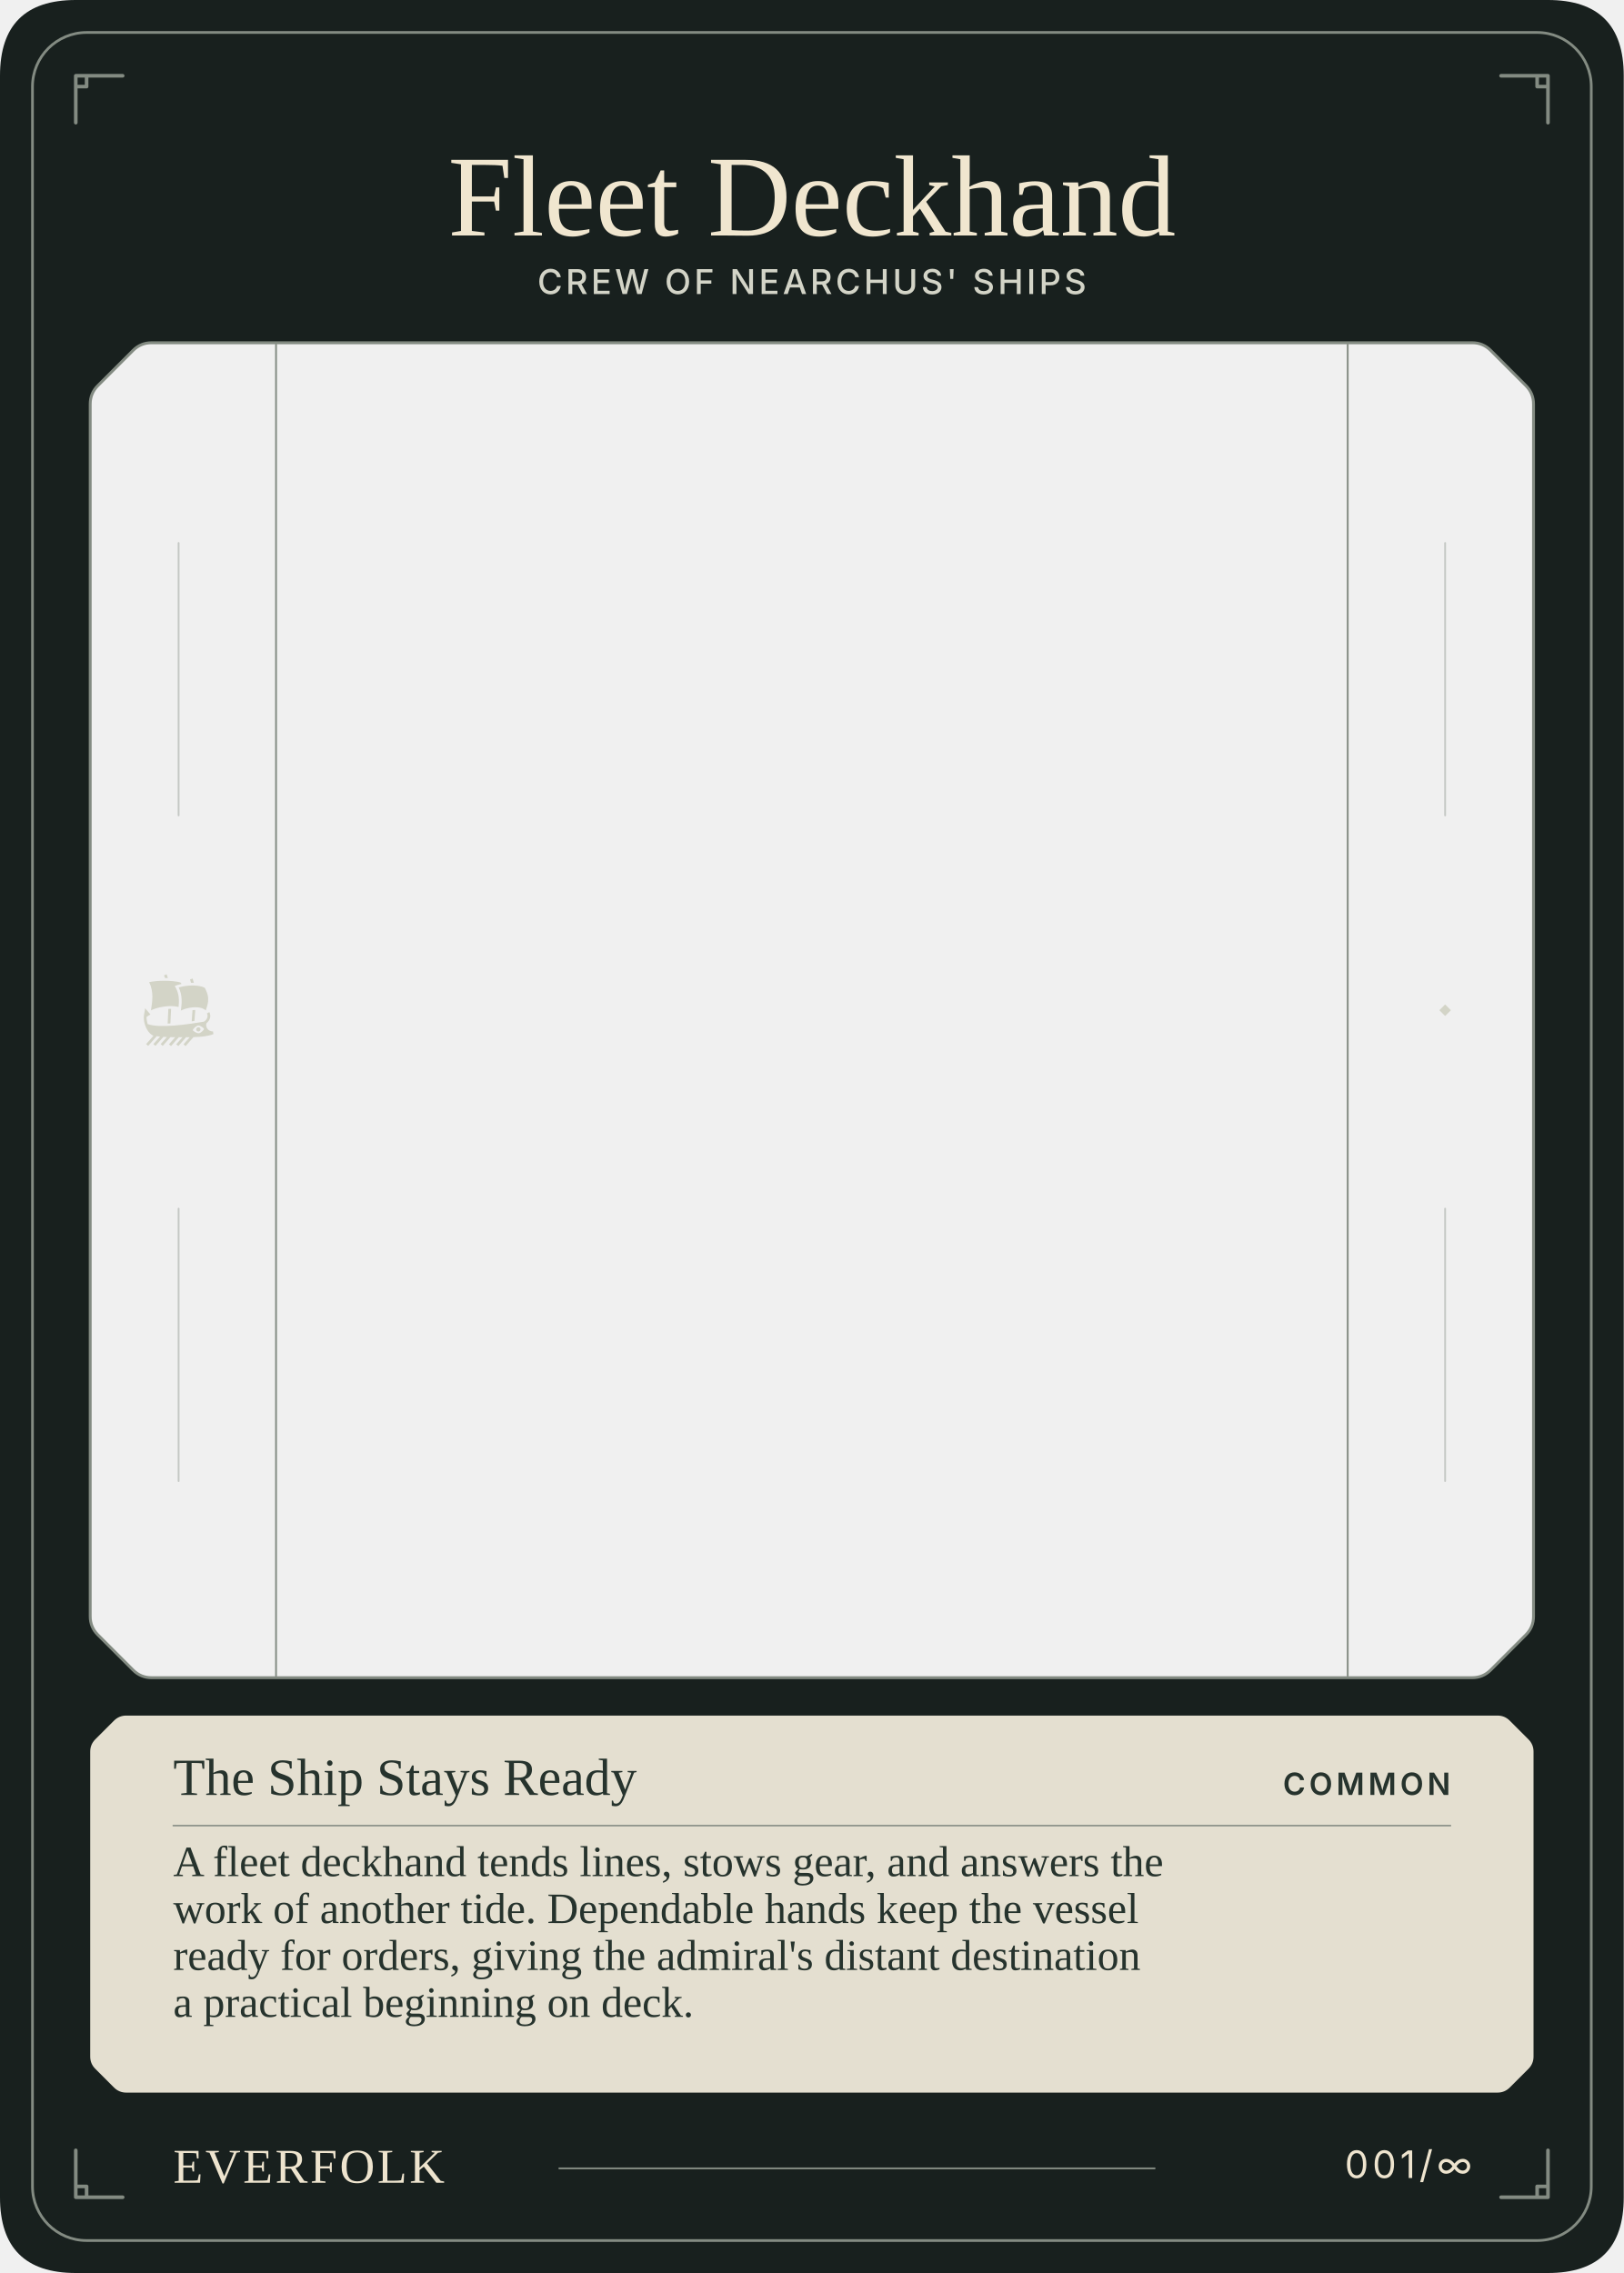
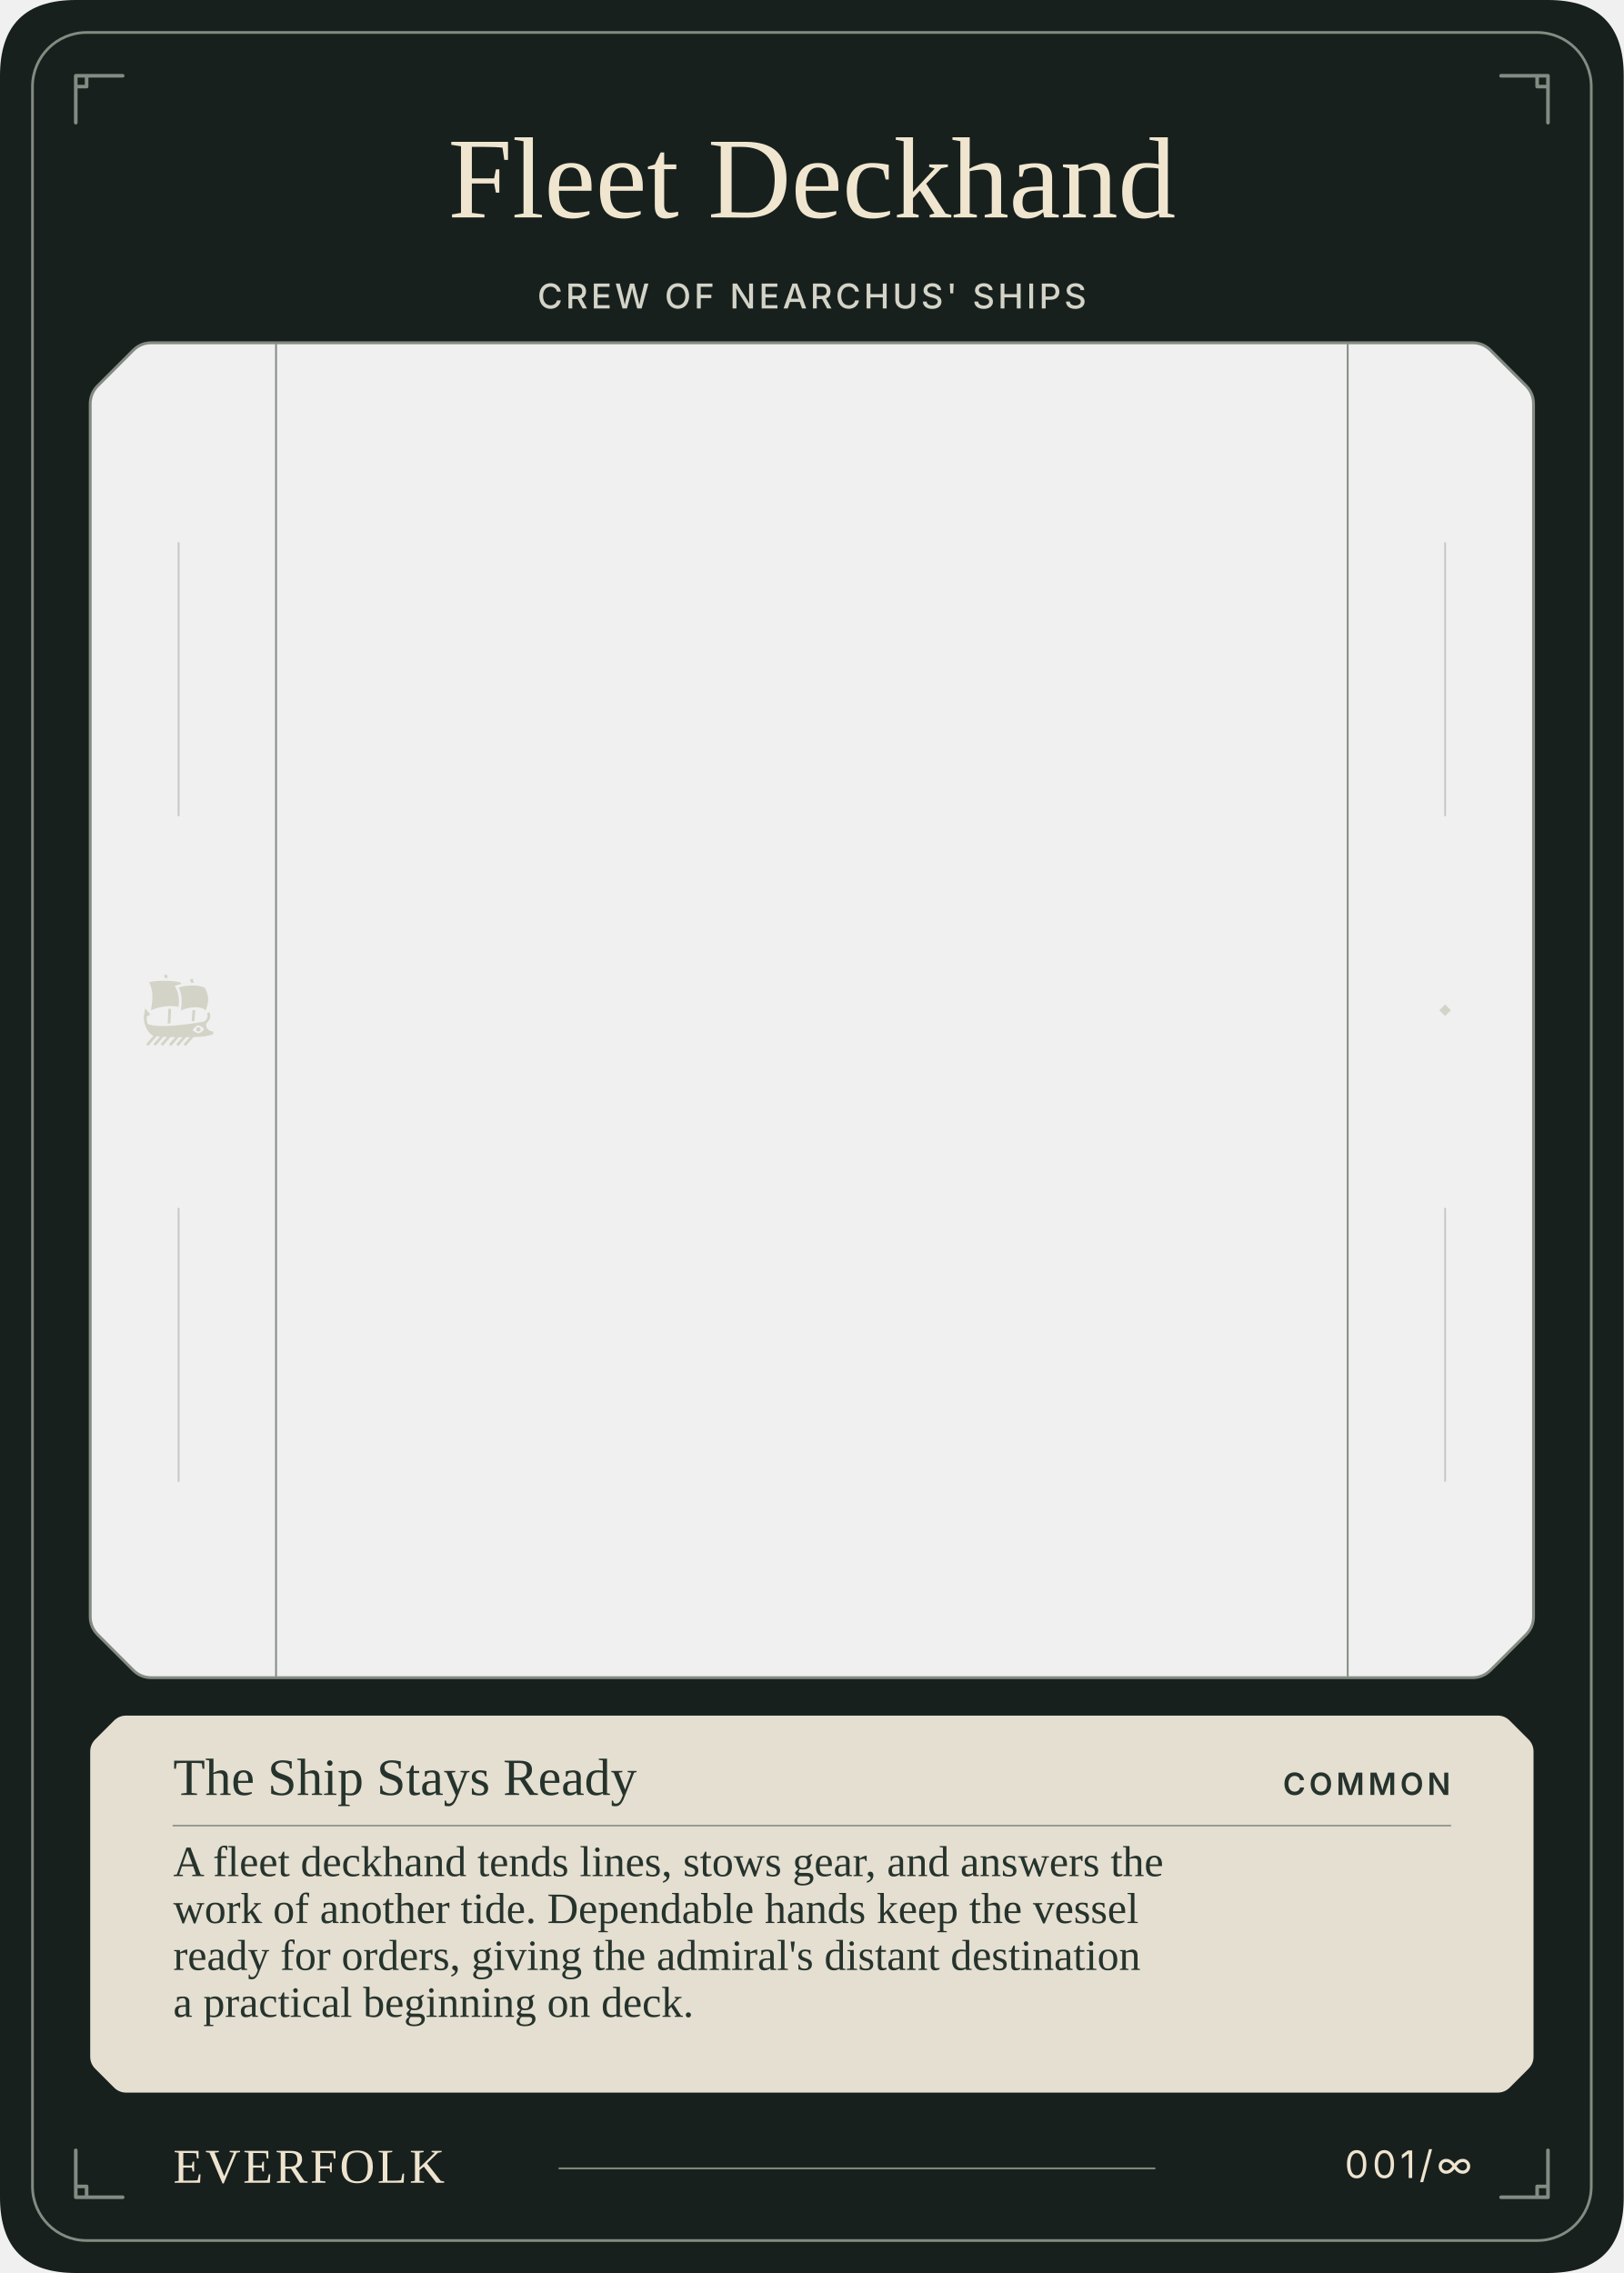
<svg xmlns="http://www.w3.org/2000/svg" width="900" height="1260" viewBox="0 0 900 1260">
  <defs>
    <clipPath id="Card_clip">
      <rect x="0" y="0" width="900" height="1260" rx="42" fill="white" stroke="none" stroke-width="1" />
    </clipPath>
    <clipPath id="Art_clip">
      <path d="M73.757 194.243Q78 190 84 190L816 190Q822 190 826.243 194.243L845.757 213.757Q850 218 850 224L850 896Q850 902 845.757 906.243L826.243 925.757Q822 930 816 930L84 930Q78 930 73.757 925.757L54.243 906.243Q50 902 50 896L50 224Q50 218 54.243 213.757Z" fill="white" stroke="none" stroke-width="1" stroke-linejoin="round" stroke-linecap="round" />
    </clipPath>
    <linearGradient id="Legend_top" x1="0" y1="0" x2="0" y2="240" gradientUnits="userSpaceOnUse">
      <stop offset="0" stop-color="#07110f" stop-opacity=".7" />
      <stop offset="1" stop-color="#07110f" stop-opacity="0" />
    </linearGradient>
    <linearGradient id="Legend_bottom" x1="0" y1="920" x2="0" y2="1260" gradientUnits="userSpaceOnUse">
      <stop offset="0" stop-color="#07110f" stop-opacity="0" />
      <stop offset=".25" stop-color="#07110f" stop-opacity=".78" />
      <stop offset="1" stop-color="#07110f" stop-opacity=".96" />
    </linearGradient>
    <radialGradient id="Aura">
      <stop offset="0" stop-color="#ffd56d" stop-opacity=".42" />
      <stop offset=".58" stop-color="#dbab44" stop-opacity=".13" />
      <stop offset="1" stop-color="#dbab44" stop-opacity="0" />
    </radialGradient>
    <linearGradient id="Gold" x1="0" y1="0" x2="0" y2="1">
      <stop offset="0" stop-color="#fff1bf" />
      <stop offset=".5" stop-color="#d8ac57" />
      <stop offset="1" stop-color="#ffdf8a" />
    </linearGradient>
  </defs>
  <g id="Standard_frame" data-name="COMMON / plain iron, single rule, square corner joints">
    <path d="M42 0H858Q900 0 900 42V1218Q900 1260 858 1260H42Q0 1260 0 1218V42Q0 0 42 0Z M73.757 194.243Q78 190 84 190L816 190Q822 190 826.243 194.243L845.757 213.757Q850 218 850 224L850 896Q850 902 845.757 906.243L826.243 925.757Q822 930 816 930L84 930Q78 930 73.757 925.757L54.243 906.243Q50 902 50 896L50 224Q50 218 54.243 213.757Z" fill="#18201e" stroke="none" stroke-width="0" stroke-linejoin="round" stroke-linecap="round" fill-rule="evenodd" />
    <rect x="18" y="18" width="864" height="1224" rx="30" fill="none" stroke="#838b82" stroke-width="1.5" />
    <g id="Rarity_corner_ornaments" data-name="Rarity / plain iron, single rule, square corner joints">
      <g transform="translate(42 42)">
        <path d="M0 26V0H26M6 0V6H0" fill="none" stroke="#838b82" stroke-width="2" stroke-linejoin="round" stroke-linecap="round" />
      </g>
      <g transform="translate(858 42) scale(-1 1)">
        <path d="M0 26V0H26M6 0V6H0" fill="none" stroke="#838b82" stroke-width="2" stroke-linejoin="round" stroke-linecap="round" />
      </g>
      <g transform="translate(42 1218) scale(1 -1)">
        <path d="M0 26V0H26M6 0V6H0" fill="none" stroke="#838b82" stroke-width="2" stroke-linejoin="round" stroke-linecap="round" />
      </g>
      <g transform="translate(858 1218) scale(-1 -1)">
        <path d="M0 26V0H26M6 0V6H0" fill="none" stroke="#838b82" stroke-width="2" stroke-linejoin="round" stroke-linecap="round" />
      </g>
    </g>
    <path d="M73.757 194.243Q78 190 84 190L816 190Q822 190 826.243 194.243L845.757 213.757Q850 218 850 224L850 896Q850 902 845.757 906.243L826.243 925.757Q822 930 816 930L84 930Q78 930 73.757 925.757L54.243 906.243Q50 902 50 896L50 224Q50 218 54.243 213.757Z" fill="none" stroke="#838b82" stroke-width="1.6" stroke-linejoin="round" stroke-linecap="round" />
    <path d="M63.172 953.828Q66 951 70 951L830 951Q834 951 836.828 953.828L847.172 964.172Q850 967 850 971L850 1140Q850 1144 847.172 1146.828L836.828 1157.172Q834 1160 830 1160L70 1160Q66 1160 63.172 1157.172L52.828 1146.828Q50 1144 50 1140L50 971Q50 967 52.828 964.172Z" fill="#e4dfd0" stroke="none" stroke-width="1" stroke-linejoin="round" stroke-linecap="round" />
    <path d="M96 1012L804 1012" fill="none" stroke="#838b82" stroke-width="0.8" stroke-linejoin="round" stroke-linecap="round" />
    <path d="M153 191L153 929" fill="none" stroke="#838b82" stroke-width="1" stroke-linejoin="round" stroke-linecap="round" />
    <path d="M747 191L747 929" fill="none" stroke="#838b82" stroke-width="1" stroke-linejoin="round" stroke-linecap="round" />
  </g>
  <g id="Portrait_inlay_ornaments" data-name="Portrait inlay / rank and figure emblems">
    <path d="M99 301L99 452" fill="none" stroke="#838b82" stroke-width="1" stroke-linejoin="round" stroke-linecap="round" opacity=".4" />
    <path d="M99 670L99 821" fill="none" stroke="#838b82" stroke-width="1" stroke-linejoin="round" stroke-linecap="round" opacity=".4" />
    <path d="M801 301L801 452" fill="none" stroke="#838b82" stroke-width="1" stroke-linejoin="round" stroke-linecap="round" opacity=".4" />
    <path d="M801 670L801 821" fill="none" stroke="#838b82" stroke-width="1" stroke-linejoin="round" stroke-linecap="round" opacity=".4" />
    <g id="Emblem_nearchus" data-name="Figure emblem / nearchus" transform="translate(77.5 538.5) scale(0.08398438)">
      <g fill="#d3d4c7" transform="translate(0 0)">
        <path fill="#d3d4c7" d="M176.837 19.198l-16.84 6.358a409.33 409.33 0 0 1 6.2 17.662 604 604 0 0 1 19.026.412 430.187 430.187 0 0 0-8.386-24.432zm171.73 27.88l-17.076 5.689a308.315 308.315 0 0 1 6.451 22.168c6.2-.201 12.885-.21 18.531-.084-2.243-9.35-4.858-18.625-7.906-27.774zM163.608 61.553c-35.687-.08-72.224 2.875-102.092 9.047 31.502 63.023 21.36 127.176 11.951 186.377 6.66-3.484 14.299-6.825 23.17-9.924 20.7-7.23 46.702-13.283 73.541-16.29 26.84-3.006 54.461-3.007 78.53 2.42 2.393.54 4.752 1.147 7.078 1.807 4.659-43.672 3.944-88.62-19.928-129.758l-5.37-9.254c14.989-5.784 31.568-10.739 45.061-13.65a278.187 278.187 0 0 0-8.035-9.91c-26.997-7.045-64.873-10.778-103.906-10.865zm186.03 31.215c-2.063-.011-4.133-.001-6.21.03-30.306.47-61.853 5.293-86.87 13.055 25.163 50.463 21.18 104.252 14.523 152.272 4.878-2.44 10.147-4.748 16.12-6.99 16.449-6.173 36.648-11.122 57.325-13.38 20.677-2.257 41.797-1.88 60.207 3.286 11.532 3.236 22.213 8.601 30.441 16.525 6.069-19.54 12.783-37.8 15.141-57.576 3.016-25.295-.556-53.611-22.184-92.482-18.522-9.572-47.56-14.576-78.494-14.74zM34.74 242.779c-1.579 20.015-7.296 37.936-8.25 56.257-.764 15.604 1.607 33.312 6.898 50.799 9.265 30.615 27.63 61.29 56.248 75.158L41.58 479.661l13.52 11.885 56.663-64.46c6.464 1.064 13.686 1.997 21.569 2.808L89.579 479.66l13.52 11.885 52.556-59.785c7.252.486 14.971.884 22.953 1.228l-41.03 46.672 13.52 11.885 50.778-57.762c10.092.258 20.587.43 31.443.518l-40.98 46.615 13.519 11.885 51.373-58.438c8.072-.004 16.766-.047 24.094-.07l-40.987 46.623 13.52 11.885 51.518-58.602c8.254-.038 16.347-.09 24.191-.181l-41.229 46.898 13.52 11.885 52.078-59.24c51.293-1.339 93.833-5.506 131.713-19.575l-2.457-17.558c-34.2-1.249-51.658-29.807-43.396-54.461 5.637-4.618 10.617-9.951 14.673-15.858 11.127-16.2 14.881-37.733 4.229-57.478l-15.842 8.547c7.38 13.678 5.014 26.75-3.223 38.742-3.941 5.738-9.35 10.968-15.57 15.242-108.045 18.877-295.175 45.39-372.65 15.988-4.219-15.394-7.539-32.63-6.944-47.236l.002-.018 25.604-15.914zm170.699 4a272.962 272.962 0 0 0-17.19.5c-1.076 30.34-3.038 66.685-4.462 97.138l17.98-1.158c1.43-30.563 3.467-65.377 4.565-96.469-.299-.002-.594-.01-.893-.012zm160.512 7.712c-6.009.048-12.151.404-18.295 1.04-1.834 26.561-4.137 54.553-5.192 74.027l17.973-3.028c1.053-19.438 3.573-44.157 5.514-72.039zm21.32 102.58c15.183.519 36.84 18.13 36.559 23.008-.291 5.035-21.101 27.619-35.309 27.943-14.207.325-38.825-16.226-38.951-20.71-.126-4.485 21.04-29.602 36.252-30.237.475-.02.96-.02 1.45-.004zm-.758 11.395c-7.739 0-14.012 6.275-14.011 14.013 0 7.74 6.272 14.013 14.011 14.014 7.74 0 14.014-6.274 14.014-14.014 0-7.74-6.274-14.013-14.014-14.013z" />
      </g>
    </g>
    <g id="Rank_marks" data-name="Rarity / 1 rank marks">
      <path d="M801 556.8L804.2 560L801 563.2L797.8 560Z" fill="#d3d4c7" stroke="none" stroke-width="1" stroke-linejoin="round" stroke-linecap="round" />
    </g>
  </g>
  <g id="Card_text_live" data-name="Card / editable type">
-     <text id="Card_title_live" data-name="Card title live" x="450" y="130.52" font-family="Source Serif 4" font-size="64" font-weight="400" fill="#f0e6cf" text-anchor="middle">
-       <tspan x="450" y="130.52">Fleet Deckhand</tspan>
+     <text id="Card_title_live" data-name="Card title live" x="450" y="120.52" font-family="Source Serif 4" font-size="64" font-weight="400" fill="#f0e6cf" text-anchor="middle">
+       <tspan x="450" y="120.52">Fleet Deckhand</tspan>
    </text>
-     <text id="Card_subtitle_live" data-name="Card subtitle live" x="450" y="163" font-family="Inter" font-size="19" font-weight="500" fill="#d3d4c7" text-anchor="middle" letter-spacing="1.75">
-       <tspan x="450" y="163">CREW OF NEARCHUS' SHIPS</tspan>
+     <text id="Card_subtitle_live" data-name="Card subtitle live" x="450" y="171" font-family="Inter" font-size="19" font-weight="500" fill="#d3d4c7" text-anchor="middle" letter-spacing="1.75">
+       <tspan x="450" y="171">CREW OF NEARCHUS' SHIPS</tspan>
    </text>
    <text id="Biography_title_live" data-name="Biography title live" x="96" y="995" font-family="Source Serif 4" font-size="29" font-weight="400" fill="#26332d" text-anchor="start">
      <tspan x="96" y="995">The Ship Stays Ready</tspan>
    </text>
    <text id="Biography_live" data-name="Biography / editable paragraph" font-family="Source Serif 4" font-size="24" fill="#26332d">
      <tspan x="96" y="1040">A fleet deckhand tends lines, stows gear, and answers the</tspan>
      <tspan x="96" y="1066">work of another tide. Dependable hands keep the vessel</tspan>
      <tspan x="96" y="1092">ready for orders, giving the admiral's distant destination</tspan>
      <tspan x="96" y="1118">a practical beginning on deck.</tspan>
    </text>
    <text id="Rarity_live" data-name="Rarity live" x="804" y="995" font-family="Inter" font-size="17" font-weight="600" fill="#26332d" text-anchor="end" letter-spacing="2">
      <tspan x="804" y="995">COMMON</tspan>
    </text>
    <text id="Everfolk_brand_live" data-name="Everfolk brand live" x="96" y="1209.972" font-family="Source Serif 4" font-size="27" font-weight="400" fill="#eee4ce" text-anchor="start" letter-spacing="1.35">
      <tspan x="96" y="1209.972">EVERFOLK</tspan>
    </text>
    <text id="Edition_number_live" data-name="Edition number live" x="816" y="1207.344" font-family="Inter" font-size="21" font-weight="400" fill="#eee4ce" text-anchor="end" letter-spacing="2.1">
      <tspan x="816" y="1207.344">001/∞</tspan>
    </text>
  </g>
  <path d="M310 1202L640 1202" fill="none" stroke="#838b82" stroke-width="1" stroke-linejoin="round" stroke-linecap="round" />
</svg>
